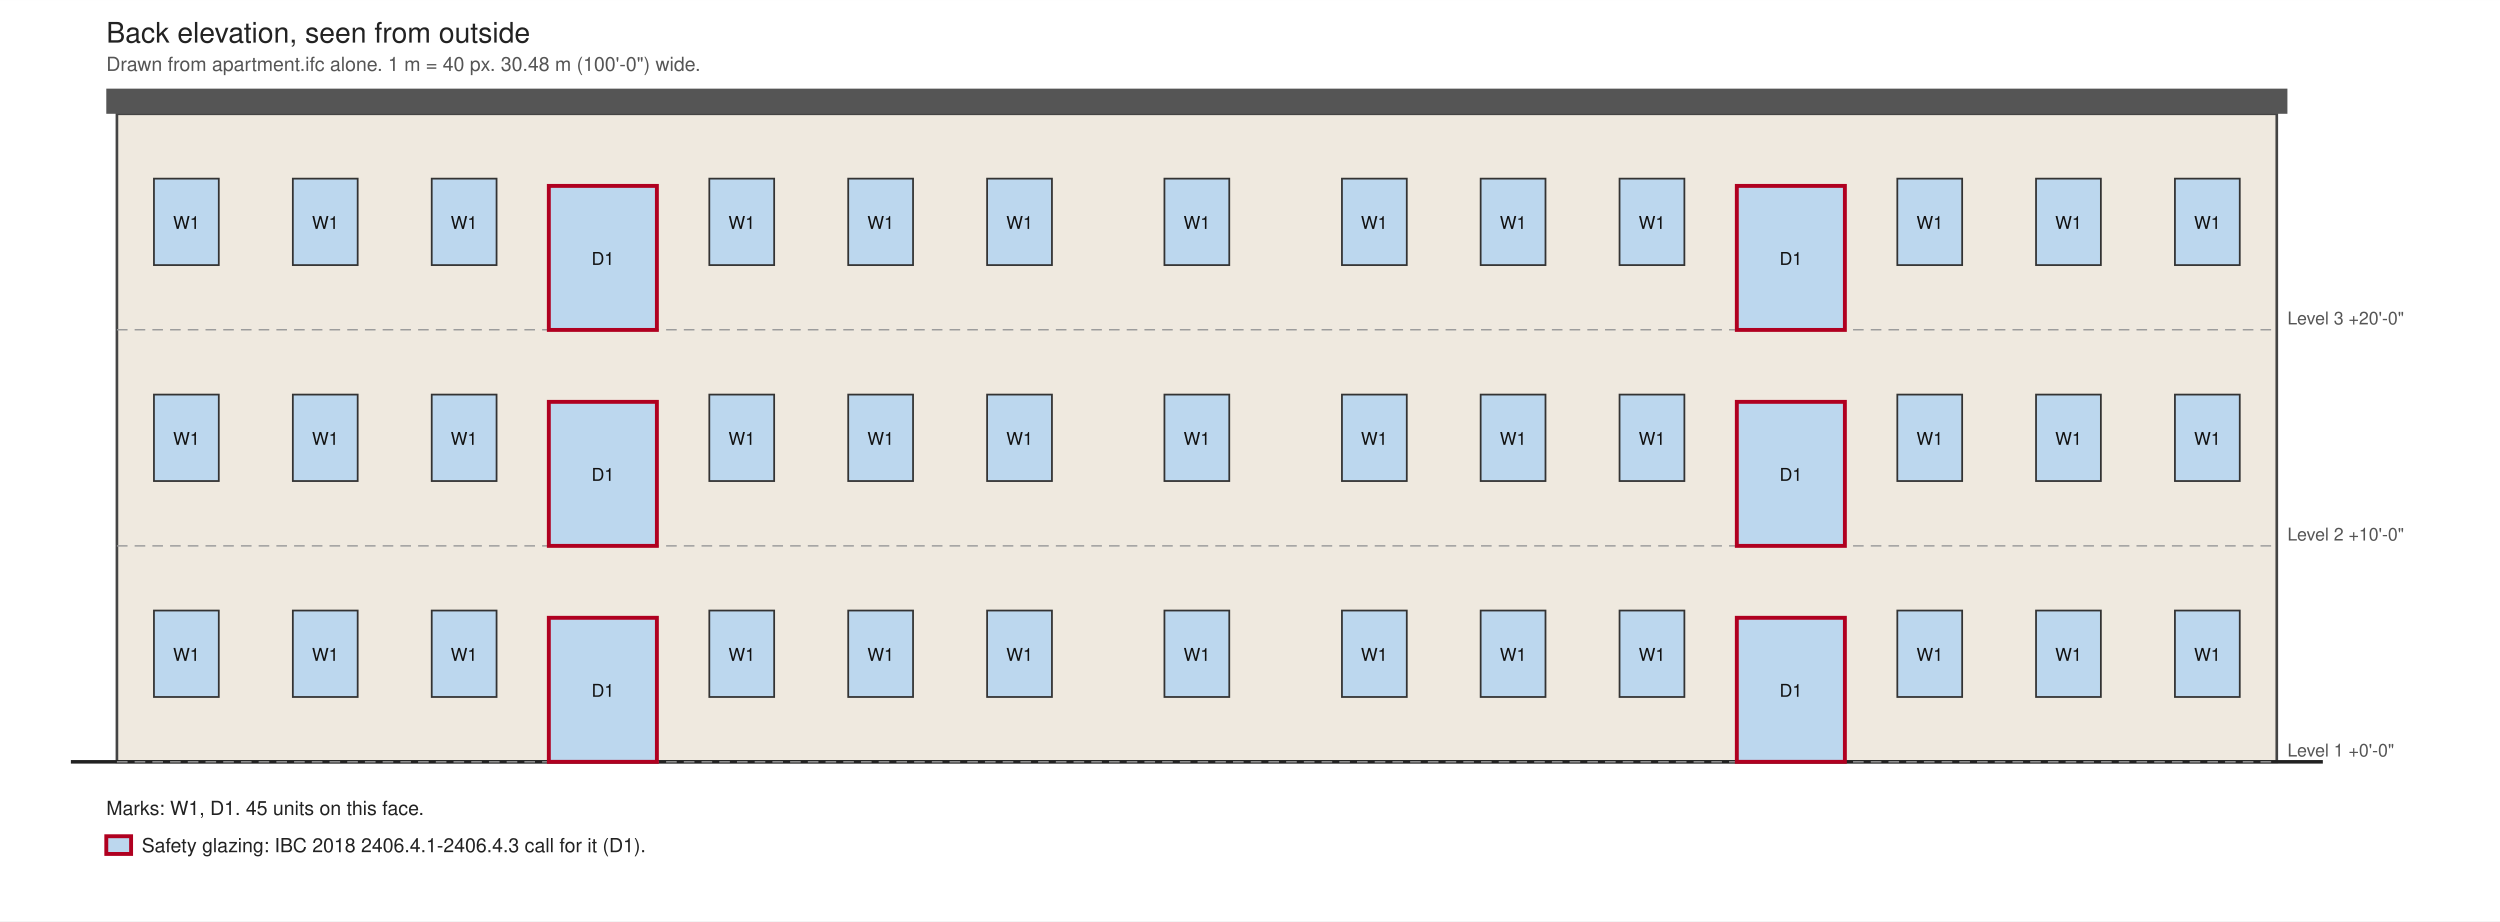
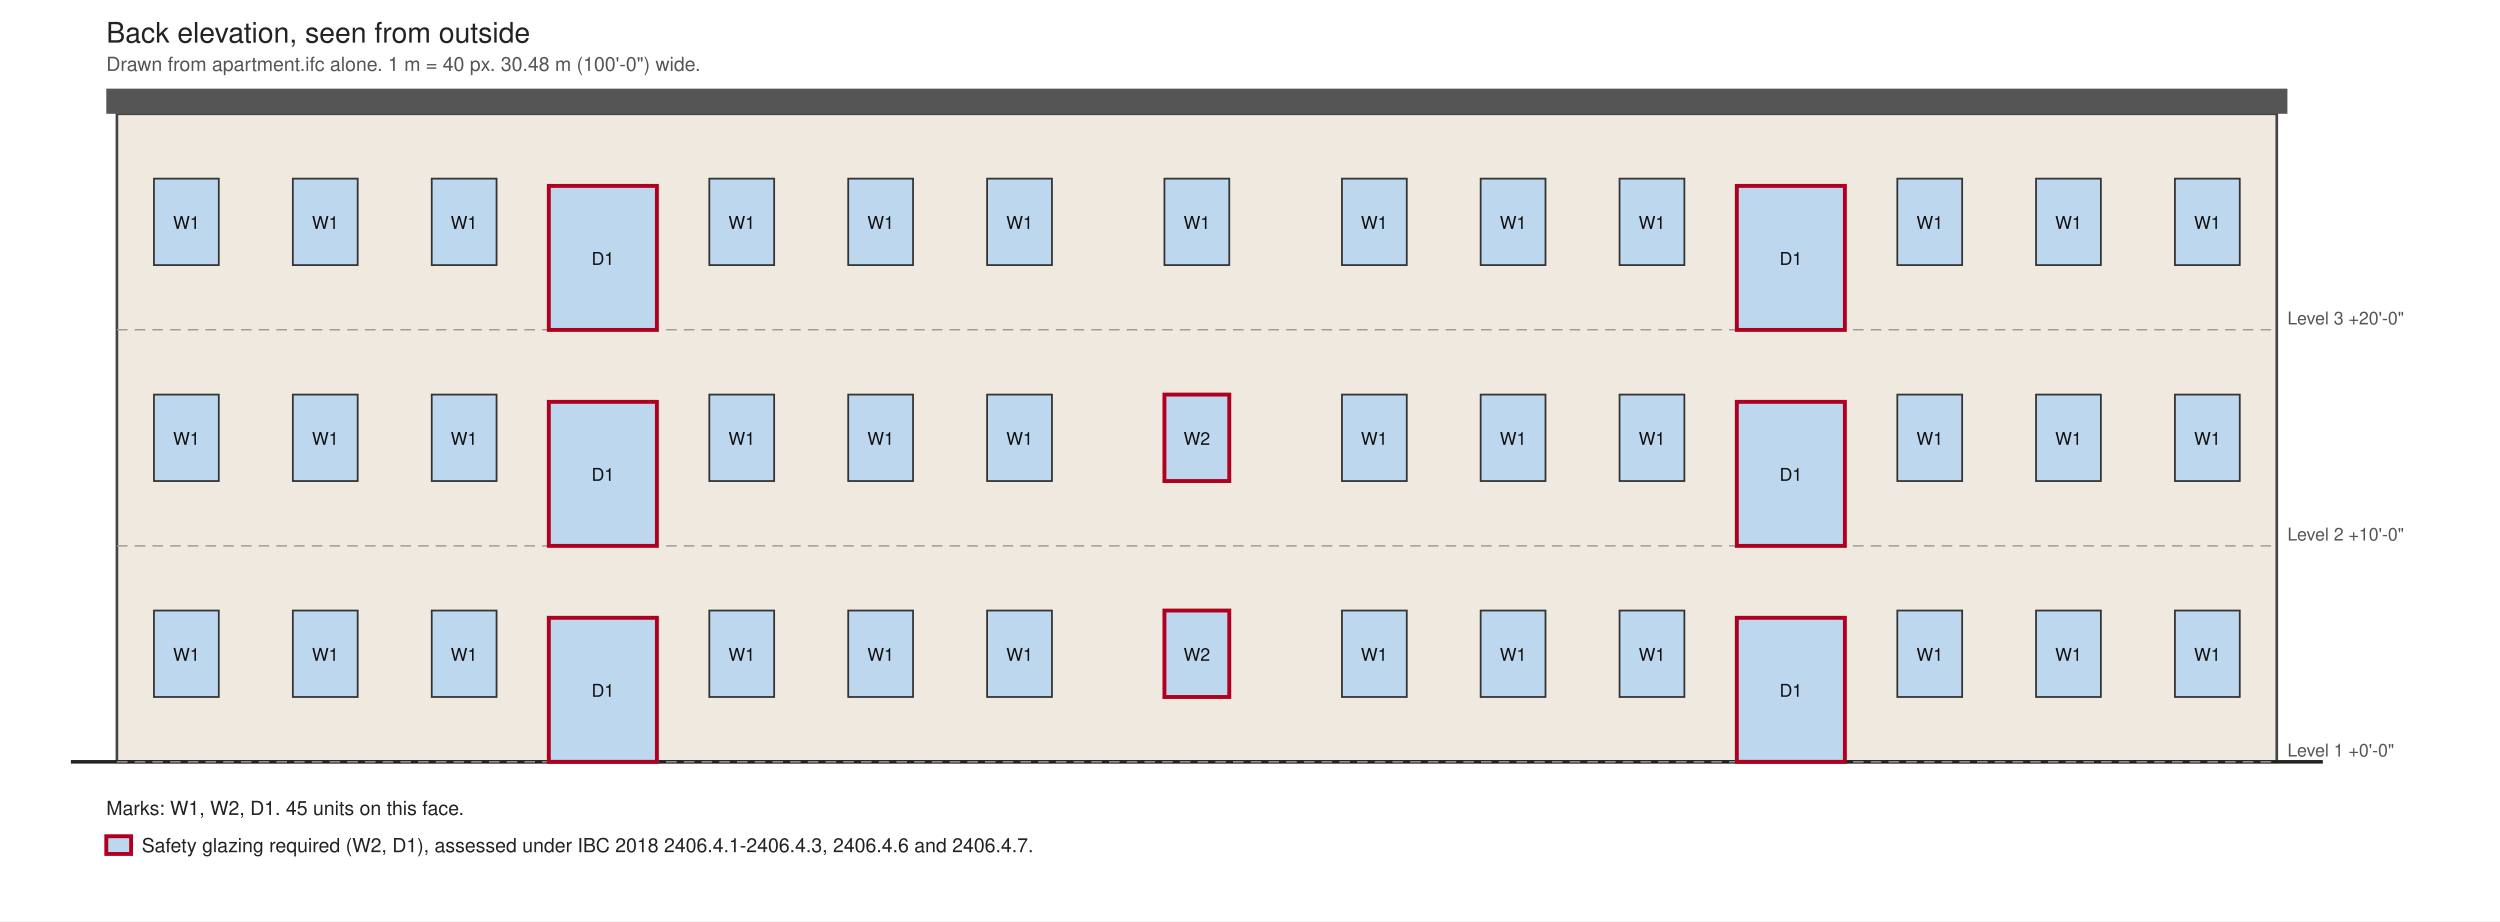
<svg xmlns="http://www.w3.org/2000/svg" width="1411" height="520" viewBox="0 0 1411.2 520.0" font-family="Helvetica, Arial, sans-serif">
  <rect x="0" y="0" width="1411.2" height="520.0" fill="#ffffff" />
  <text x="60.0" y="24" font-size="16" fill="#222">Back elevation, seen from outside</text>
  <text x="60.0" y="40" font-size="11" fill="#555">Drawn from apartment.ifc alone. 1 m = 40 px. 30.48 m (100'-0") wide.</text>
  <rect x="66.0" y="64.2" width="1219.2" height="365.8" fill="#efe9df" stroke="#444" stroke-width="1.5" />
  <rect x="60.0" y="50.0" width="1231.2" height="14.2" fill="#555" />
  <line x1="40.0" y1="430.0" x2="1311.2" y2="430.0" stroke="#222" stroke-width="2" />
  <line x1="66.0" y1="430.0" x2="1285.2" y2="430.0" stroke="#999" stroke-dasharray="6 4" stroke-width="0.8" />
  <text x="1291.2" y="427.0" font-size="10" fill="#555">Level 1 +0'-0"</text>
  <line x1="66.0" y1="308.1" x2="1285.2" y2="308.1" stroke="#999" stroke-dasharray="6 4" stroke-width="0.8" />
  <text x="1291.2" y="305.1" font-size="10" fill="#555">Level 2 +10'-0"</text>
  <line x1="66.0" y1="186.1" x2="1285.2" y2="186.1" stroke="#999" stroke-dasharray="6 4" stroke-width="0.8" />
  <text x="1291.2" y="183.1" font-size="10" fill="#555">Level 3 +20'-0"</text>
  <rect x="309.8" y="348.7" width="61.0" height="81.3" fill="#bcd7ee" stroke="#b00020" stroke-width="2.2" />
  <text x="340.3" y="393.3" font-size="10" text-anchor="middle" fill="#111">D1</text>
  <rect x="980.4" y="348.7" width="61.0" height="81.3" fill="#bcd7ee" stroke="#b00020" stroke-width="2.2" />
  <text x="1010.9" y="393.3" font-size="10" text-anchor="middle" fill="#111">D1</text>
  <rect x="86.9" y="344.6" width="36.6" height="48.8" fill="#bcd7ee" stroke="#333" stroke-width="1.0" />
  <text x="105.2" y="373.0" font-size="10" text-anchor="middle" fill="#111">W1</text>
  <rect x="165.3" y="344.6" width="36.6" height="48.8" fill="#bcd7ee" stroke="#333" stroke-width="1.0" />
  <text x="183.6" y="373.0" font-size="10" text-anchor="middle" fill="#111">W1</text>
  <rect x="243.7" y="344.6" width="36.6" height="48.8" fill="#bcd7ee" stroke="#333" stroke-width="1.0" />
  <text x="261.9" y="373.0" font-size="10" text-anchor="middle" fill="#111">W1</text>
  <rect x="400.4" y="344.6" width="36.6" height="48.8" fill="#bcd7ee" stroke="#333" stroke-width="1.0" />
  <text x="418.7" y="373.0" font-size="10" text-anchor="middle" fill="#111">W1</text>
  <rect x="478.8" y="344.6" width="36.6" height="48.8" fill="#bcd7ee" stroke="#333" stroke-width="1.0" />
  <text x="497.1" y="373.0" font-size="10" text-anchor="middle" fill="#111">W1</text>
  <rect x="557.2" y="344.6" width="36.6" height="48.8" fill="#bcd7ee" stroke="#333" stroke-width="1.0" />
  <text x="575.5" y="373.0" font-size="10" text-anchor="middle" fill="#111">W1</text>
-   <rect x="657.3" y="344.6" width="36.6" height="48.8" fill="#bcd7ee" stroke="#333" stroke-width="1.0" />
-   <text x="675.6" y="373.0" font-size="10" text-anchor="middle" fill="#111">W1</text>
+   <rect x="657.3" y="344.6" width="36.6" height="48.8" fill="#bcd7ee" stroke="#b00020" stroke-width="2.2" />
+   <text x="675.6" y="373.0" font-size="10" text-anchor="middle" fill="#111">W2</text>
  <rect x="757.5" y="344.6" width="36.6" height="48.8" fill="#bcd7ee" stroke="#333" stroke-width="1.0" />
  <text x="775.7" y="373.0" font-size="10" text-anchor="middle" fill="#111">W1</text>
  <rect x="835.8" y="344.6" width="36.6" height="48.8" fill="#bcd7ee" stroke="#333" stroke-width="1.0" />
  <text x="854.1" y="373.0" font-size="10" text-anchor="middle" fill="#111">W1</text>
  <rect x="914.2" y="344.6" width="36.6" height="48.8" fill="#bcd7ee" stroke="#333" stroke-width="1.0" />
  <text x="932.5" y="373.0" font-size="10" text-anchor="middle" fill="#111">W1</text>
  <rect x="1071.0" y="344.6" width="36.6" height="48.8" fill="#bcd7ee" stroke="#333" stroke-width="1.0" />
  <text x="1089.3" y="373.0" font-size="10" text-anchor="middle" fill="#111">W1</text>
  <rect x="1149.3" y="344.6" width="36.6" height="48.8" fill="#bcd7ee" stroke="#333" stroke-width="1.0" />
  <text x="1167.6" y="373.0" font-size="10" text-anchor="middle" fill="#111">W1</text>
  <rect x="1227.7" y="344.6" width="36.6" height="48.8" fill="#bcd7ee" stroke="#333" stroke-width="1.0" />
  <text x="1246.0" y="373.0" font-size="10" text-anchor="middle" fill="#111">W1</text>
  <rect x="309.8" y="226.8" width="61.0" height="81.3" fill="#bcd7ee" stroke="#b00020" stroke-width="2.2" />
  <text x="340.3" y="271.4" font-size="10" text-anchor="middle" fill="#111">D1</text>
  <rect x="980.4" y="226.8" width="61.0" height="81.3" fill="#bcd7ee" stroke="#b00020" stroke-width="2.2" />
  <text x="1010.9" y="271.4" font-size="10" text-anchor="middle" fill="#111">D1</text>
  <rect x="86.9" y="222.7" width="36.6" height="48.8" fill="#bcd7ee" stroke="#333" stroke-width="1.0" />
  <text x="105.2" y="251.1" font-size="10" text-anchor="middle" fill="#111">W1</text>
  <rect x="165.3" y="222.7" width="36.6" height="48.8" fill="#bcd7ee" stroke="#333" stroke-width="1.0" />
  <text x="183.6" y="251.1" font-size="10" text-anchor="middle" fill="#111">W1</text>
  <rect x="243.7" y="222.7" width="36.6" height="48.8" fill="#bcd7ee" stroke="#333" stroke-width="1.0" />
  <text x="261.9" y="251.1" font-size="10" text-anchor="middle" fill="#111">W1</text>
  <rect x="400.4" y="222.7" width="36.6" height="48.8" fill="#bcd7ee" stroke="#333" stroke-width="1.0" />
  <text x="418.7" y="251.1" font-size="10" text-anchor="middle" fill="#111">W1</text>
  <rect x="478.8" y="222.7" width="36.6" height="48.8" fill="#bcd7ee" stroke="#333" stroke-width="1.0" />
  <text x="497.1" y="251.1" font-size="10" text-anchor="middle" fill="#111">W1</text>
  <rect x="557.2" y="222.7" width="36.6" height="48.8" fill="#bcd7ee" stroke="#333" stroke-width="1.0" />
  <text x="575.5" y="251.1" font-size="10" text-anchor="middle" fill="#111">W1</text>
-   <rect x="657.3" y="222.7" width="36.6" height="48.8" fill="#bcd7ee" stroke="#333" stroke-width="1.0" />
-   <text x="675.6" y="251.1" font-size="10" text-anchor="middle" fill="#111">W1</text>
+   <rect x="657.3" y="222.7" width="36.6" height="48.8" fill="#bcd7ee" stroke="#b00020" stroke-width="2.2" />
+   <text x="675.6" y="251.1" font-size="10" text-anchor="middle" fill="#111">W2</text>
  <rect x="757.5" y="222.7" width="36.6" height="48.8" fill="#bcd7ee" stroke="#333" stroke-width="1.0" />
  <text x="775.7" y="251.1" font-size="10" text-anchor="middle" fill="#111">W1</text>
  <rect x="835.8" y="222.7" width="36.6" height="48.8" fill="#bcd7ee" stroke="#333" stroke-width="1.0" />
  <text x="854.1" y="251.1" font-size="10" text-anchor="middle" fill="#111">W1</text>
  <rect x="914.2" y="222.7" width="36.6" height="48.8" fill="#bcd7ee" stroke="#333" stroke-width="1.0" />
  <text x="932.5" y="251.1" font-size="10" text-anchor="middle" fill="#111">W1</text>
  <rect x="1071.0" y="222.7" width="36.6" height="48.8" fill="#bcd7ee" stroke="#333" stroke-width="1.0" />
  <text x="1089.3" y="251.1" font-size="10" text-anchor="middle" fill="#111">W1</text>
  <rect x="1149.3" y="222.7" width="36.6" height="48.8" fill="#bcd7ee" stroke="#333" stroke-width="1.0" />
  <text x="1167.6" y="251.1" font-size="10" text-anchor="middle" fill="#111">W1</text>
  <rect x="1227.7" y="222.7" width="36.6" height="48.8" fill="#bcd7ee" stroke="#333" stroke-width="1.0" />
  <text x="1246.0" y="251.1" font-size="10" text-anchor="middle" fill="#111">W1</text>
  <rect x="309.8" y="104.9" width="61.0" height="81.3" fill="#bcd7ee" stroke="#b00020" stroke-width="2.2" />
  <text x="340.3" y="149.5" font-size="10" text-anchor="middle" fill="#111">D1</text>
  <rect x="980.4" y="104.9" width="61.0" height="81.3" fill="#bcd7ee" stroke="#b00020" stroke-width="2.2" />
  <text x="1010.9" y="149.5" font-size="10" text-anchor="middle" fill="#111">D1</text>
  <rect x="86.9" y="100.8" width="36.6" height="48.8" fill="#bcd7ee" stroke="#333" stroke-width="1.0" />
  <text x="105.2" y="129.2" font-size="10" text-anchor="middle" fill="#111">W1</text>
  <rect x="165.3" y="100.8" width="36.6" height="48.8" fill="#bcd7ee" stroke="#333" stroke-width="1.0" />
  <text x="183.6" y="129.2" font-size="10" text-anchor="middle" fill="#111">W1</text>
  <rect x="243.7" y="100.8" width="36.6" height="48.8" fill="#bcd7ee" stroke="#333" stroke-width="1.0" />
  <text x="261.9" y="129.2" font-size="10" text-anchor="middle" fill="#111">W1</text>
  <rect x="400.4" y="100.8" width="36.6" height="48.8" fill="#bcd7ee" stroke="#333" stroke-width="1.0" />
  <text x="418.7" y="129.2" font-size="10" text-anchor="middle" fill="#111">W1</text>
  <rect x="478.8" y="100.8" width="36.6" height="48.8" fill="#bcd7ee" stroke="#333" stroke-width="1.0" />
  <text x="497.1" y="129.2" font-size="10" text-anchor="middle" fill="#111">W1</text>
  <rect x="557.2" y="100.8" width="36.6" height="48.8" fill="#bcd7ee" stroke="#333" stroke-width="1.0" />
  <text x="575.5" y="129.2" font-size="10" text-anchor="middle" fill="#111">W1</text>
  <rect x="657.3" y="100.8" width="36.6" height="48.8" fill="#bcd7ee" stroke="#333" stroke-width="1.0" />
  <text x="675.6" y="129.2" font-size="10" text-anchor="middle" fill="#111">W1</text>
  <rect x="757.5" y="100.8" width="36.6" height="48.8" fill="#bcd7ee" stroke="#333" stroke-width="1.0" />
  <text x="775.7" y="129.2" font-size="10" text-anchor="middle" fill="#111">W1</text>
  <rect x="835.8" y="100.8" width="36.6" height="48.8" fill="#bcd7ee" stroke="#333" stroke-width="1.0" />
  <text x="854.1" y="129.2" font-size="10" text-anchor="middle" fill="#111">W1</text>
  <rect x="914.2" y="100.8" width="36.6" height="48.8" fill="#bcd7ee" stroke="#333" stroke-width="1.0" />
  <text x="932.5" y="129.2" font-size="10" text-anchor="middle" fill="#111">W1</text>
  <rect x="1071.0" y="100.8" width="36.6" height="48.8" fill="#bcd7ee" stroke="#333" stroke-width="1.0" />
  <text x="1089.3" y="129.2" font-size="10" text-anchor="middle" fill="#111">W1</text>
  <rect x="1149.3" y="100.8" width="36.6" height="48.8" fill="#bcd7ee" stroke="#333" stroke-width="1.0" />
  <text x="1167.6" y="129.2" font-size="10" text-anchor="middle" fill="#111">W1</text>
  <rect x="1227.7" y="100.8" width="36.6" height="48.8" fill="#bcd7ee" stroke="#333" stroke-width="1.0" />
  <text x="1246.0" y="129.2" font-size="10" text-anchor="middle" fill="#111">W1</text>
-   <text x="60.0" y="460.0" font-size="11" fill="#222">Marks: W1, D1. 45 units on this face.</text>
+   <text x="60.0" y="460.0" font-size="11" fill="#222">Marks: W1, W2, D1. 45 units on this face.</text>
  <rect x="60.0" y="472.0" width="14" height="10" fill="#bcd7ee" stroke="#b00020" stroke-width="2.2" />
-   <text x="80.0" y="481.0" font-size="11" fill="#222">Safety glazing: IBC 2018 2406.4.1-2406.4.3 call for it (D1).</text>
+   <text x="80.0" y="481.0" font-size="11" fill="#222">Safety glazing required (W2, D1), assessed under IBC 2018 2406.4.1-2406.4.3, 2406.4.6 and 2406.4.7.</text>
</svg>
